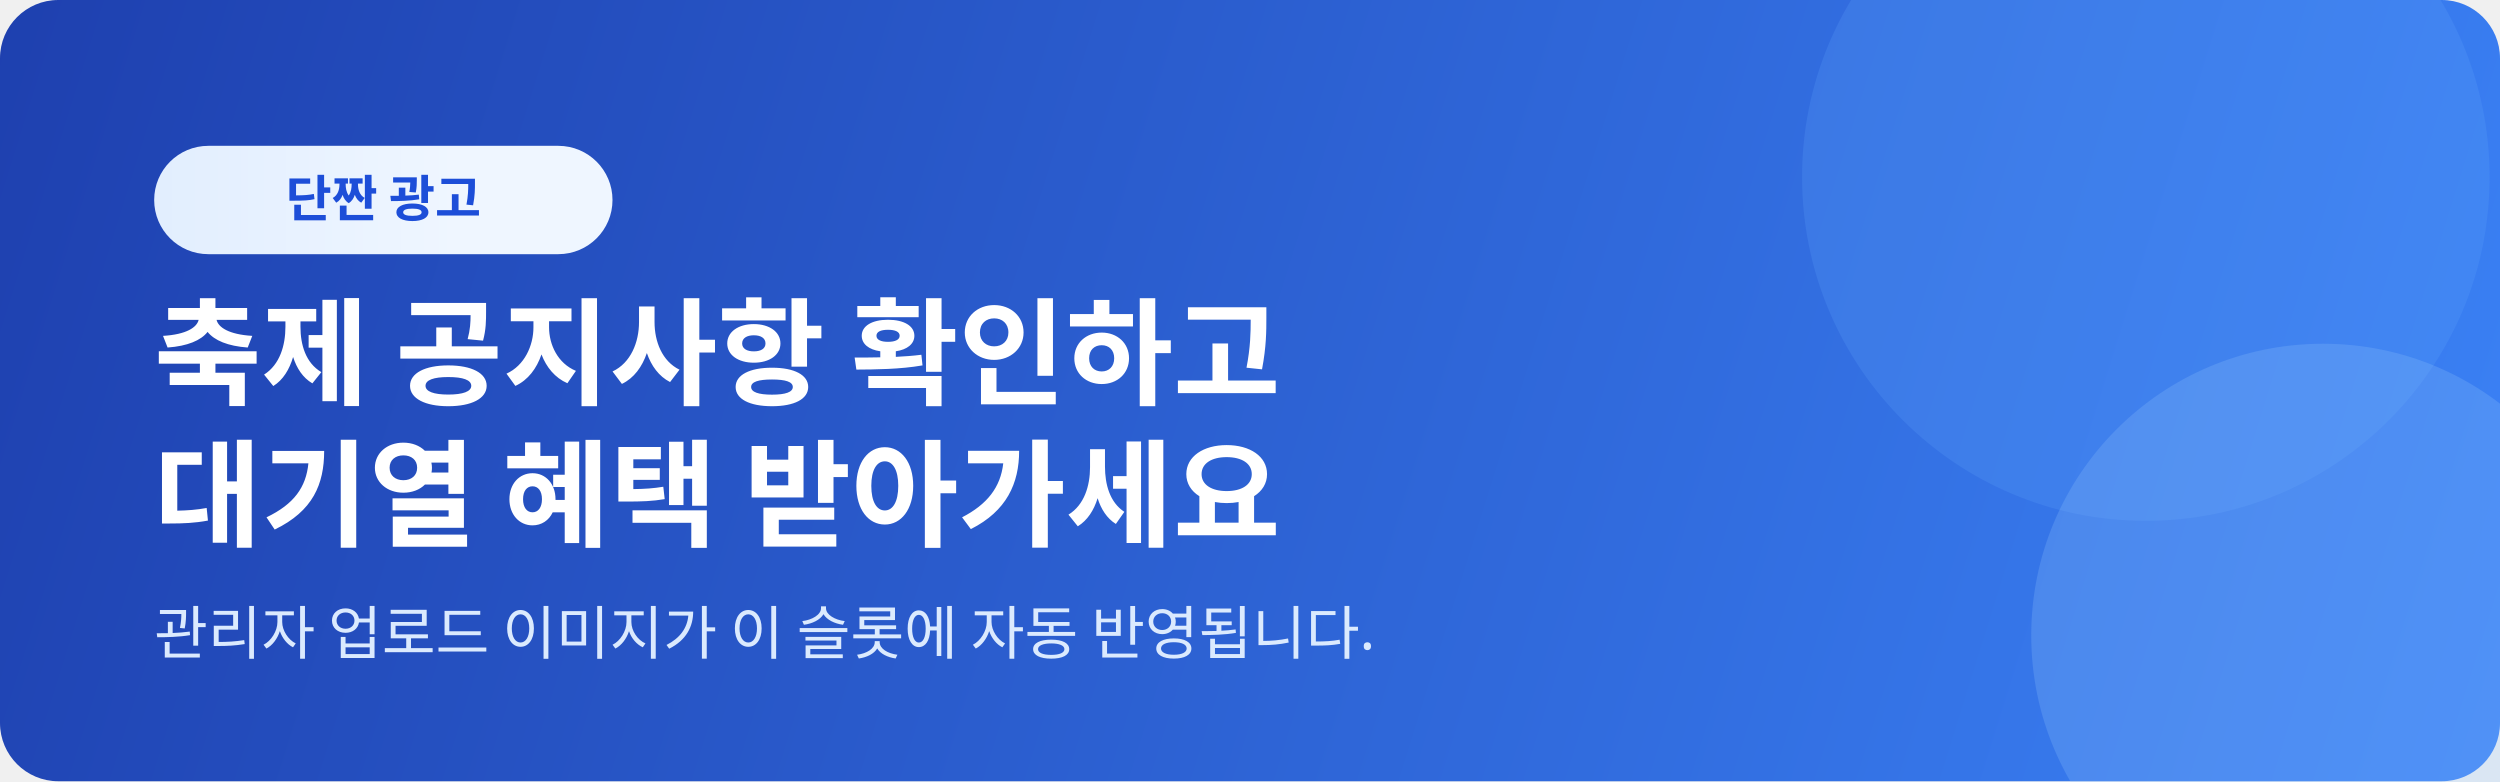
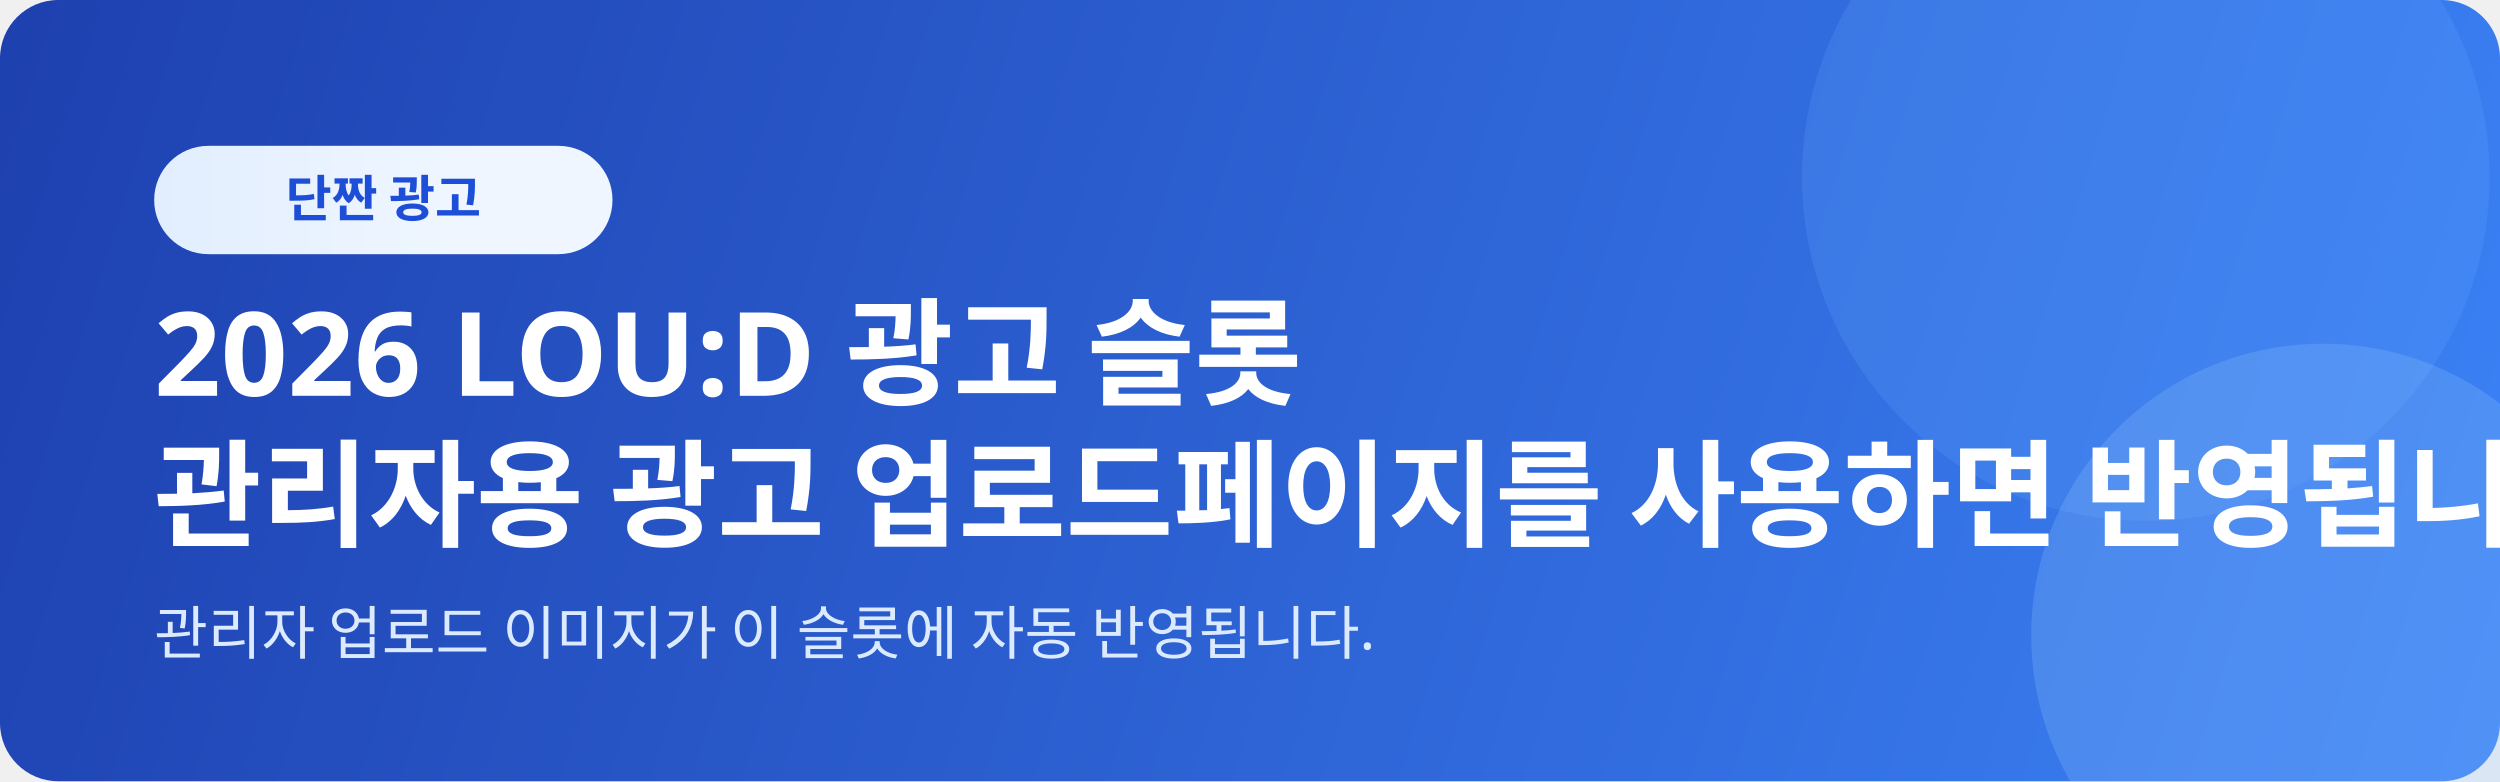
<svg xmlns="http://www.w3.org/2000/svg" width="1200" height="375" viewBox="0 0 1200 375" fill="none">
  <defs>
    <linearGradient id="bg" x1="0" y1="0" x2="1200" y2="375" gradientUnits="userSpaceOnUse">
      <stop stop-color="#1E40AF" />
      <stop offset="1" stop-color="#3B82F6" />
    </linearGradient>
    <linearGradient id="chip" x1="0" y1="0" x2="220" y2="0" gradientUnits="userSpaceOnUse">
      <stop stop-color="#DBEAFE" />
      <stop offset="1" stop-color="#EFF6FF" />
    </linearGradient>
  </defs>
  <rect width="1200" height="375" rx="28" fill="url(#bg)" />
  <circle cx="1030" cy="85" r="165" fill="#60A5FA" fill-opacity="0.22" />
  <circle cx="1115" cy="305" r="140" fill="#93C5FD" fill-opacity="0.24" />
  <rect x="74" y="70" width="220" height="52" rx="26" fill="url(#chip)" />
  <text x="184" y="104" text-anchor="middle" font-family="Pretendard, Noto Sans KR, sans-serif" font-size="24" font-weight="700" fill="#1D4ED8">단짠 광고</text>
-   <text x="74" y="190" font-family="Pretendard, Noto Sans KR, sans-serif" font-size="56" font-weight="800" fill="#FFFFFF">축제 공지사항 확인하고</text>
-   <text x="74" y="258" font-family="Pretendard, Noto Sans KR, sans-serif" font-size="56" font-weight="800" fill="#FFFFFF">대기열 혜택 받아가세요</text>
+   <text x="74" y="190" font-family="Pretendard, Noto Sans KR, sans-serif" font-size="56" font-weight="800" fill="#FFFFFF">2026 LOU:D 광고 슬롯</text>
+   <text x="74" y="258" font-family="Pretendard, Noto Sans KR, sans-serif" font-size="56" font-weight="800" fill="#FFFFFF">관리자용 광고 업로드페이지를 사용하면 반영됩니다</text>
  <text x="74" y="314" font-family="Pretendard, Noto Sans KR, sans-serif" font-size="28" font-weight="500" fill="#DBEAFE">관리자 업로드 이미지가 이 슬롯에 자동 반영됩니다.</text>
</svg>
